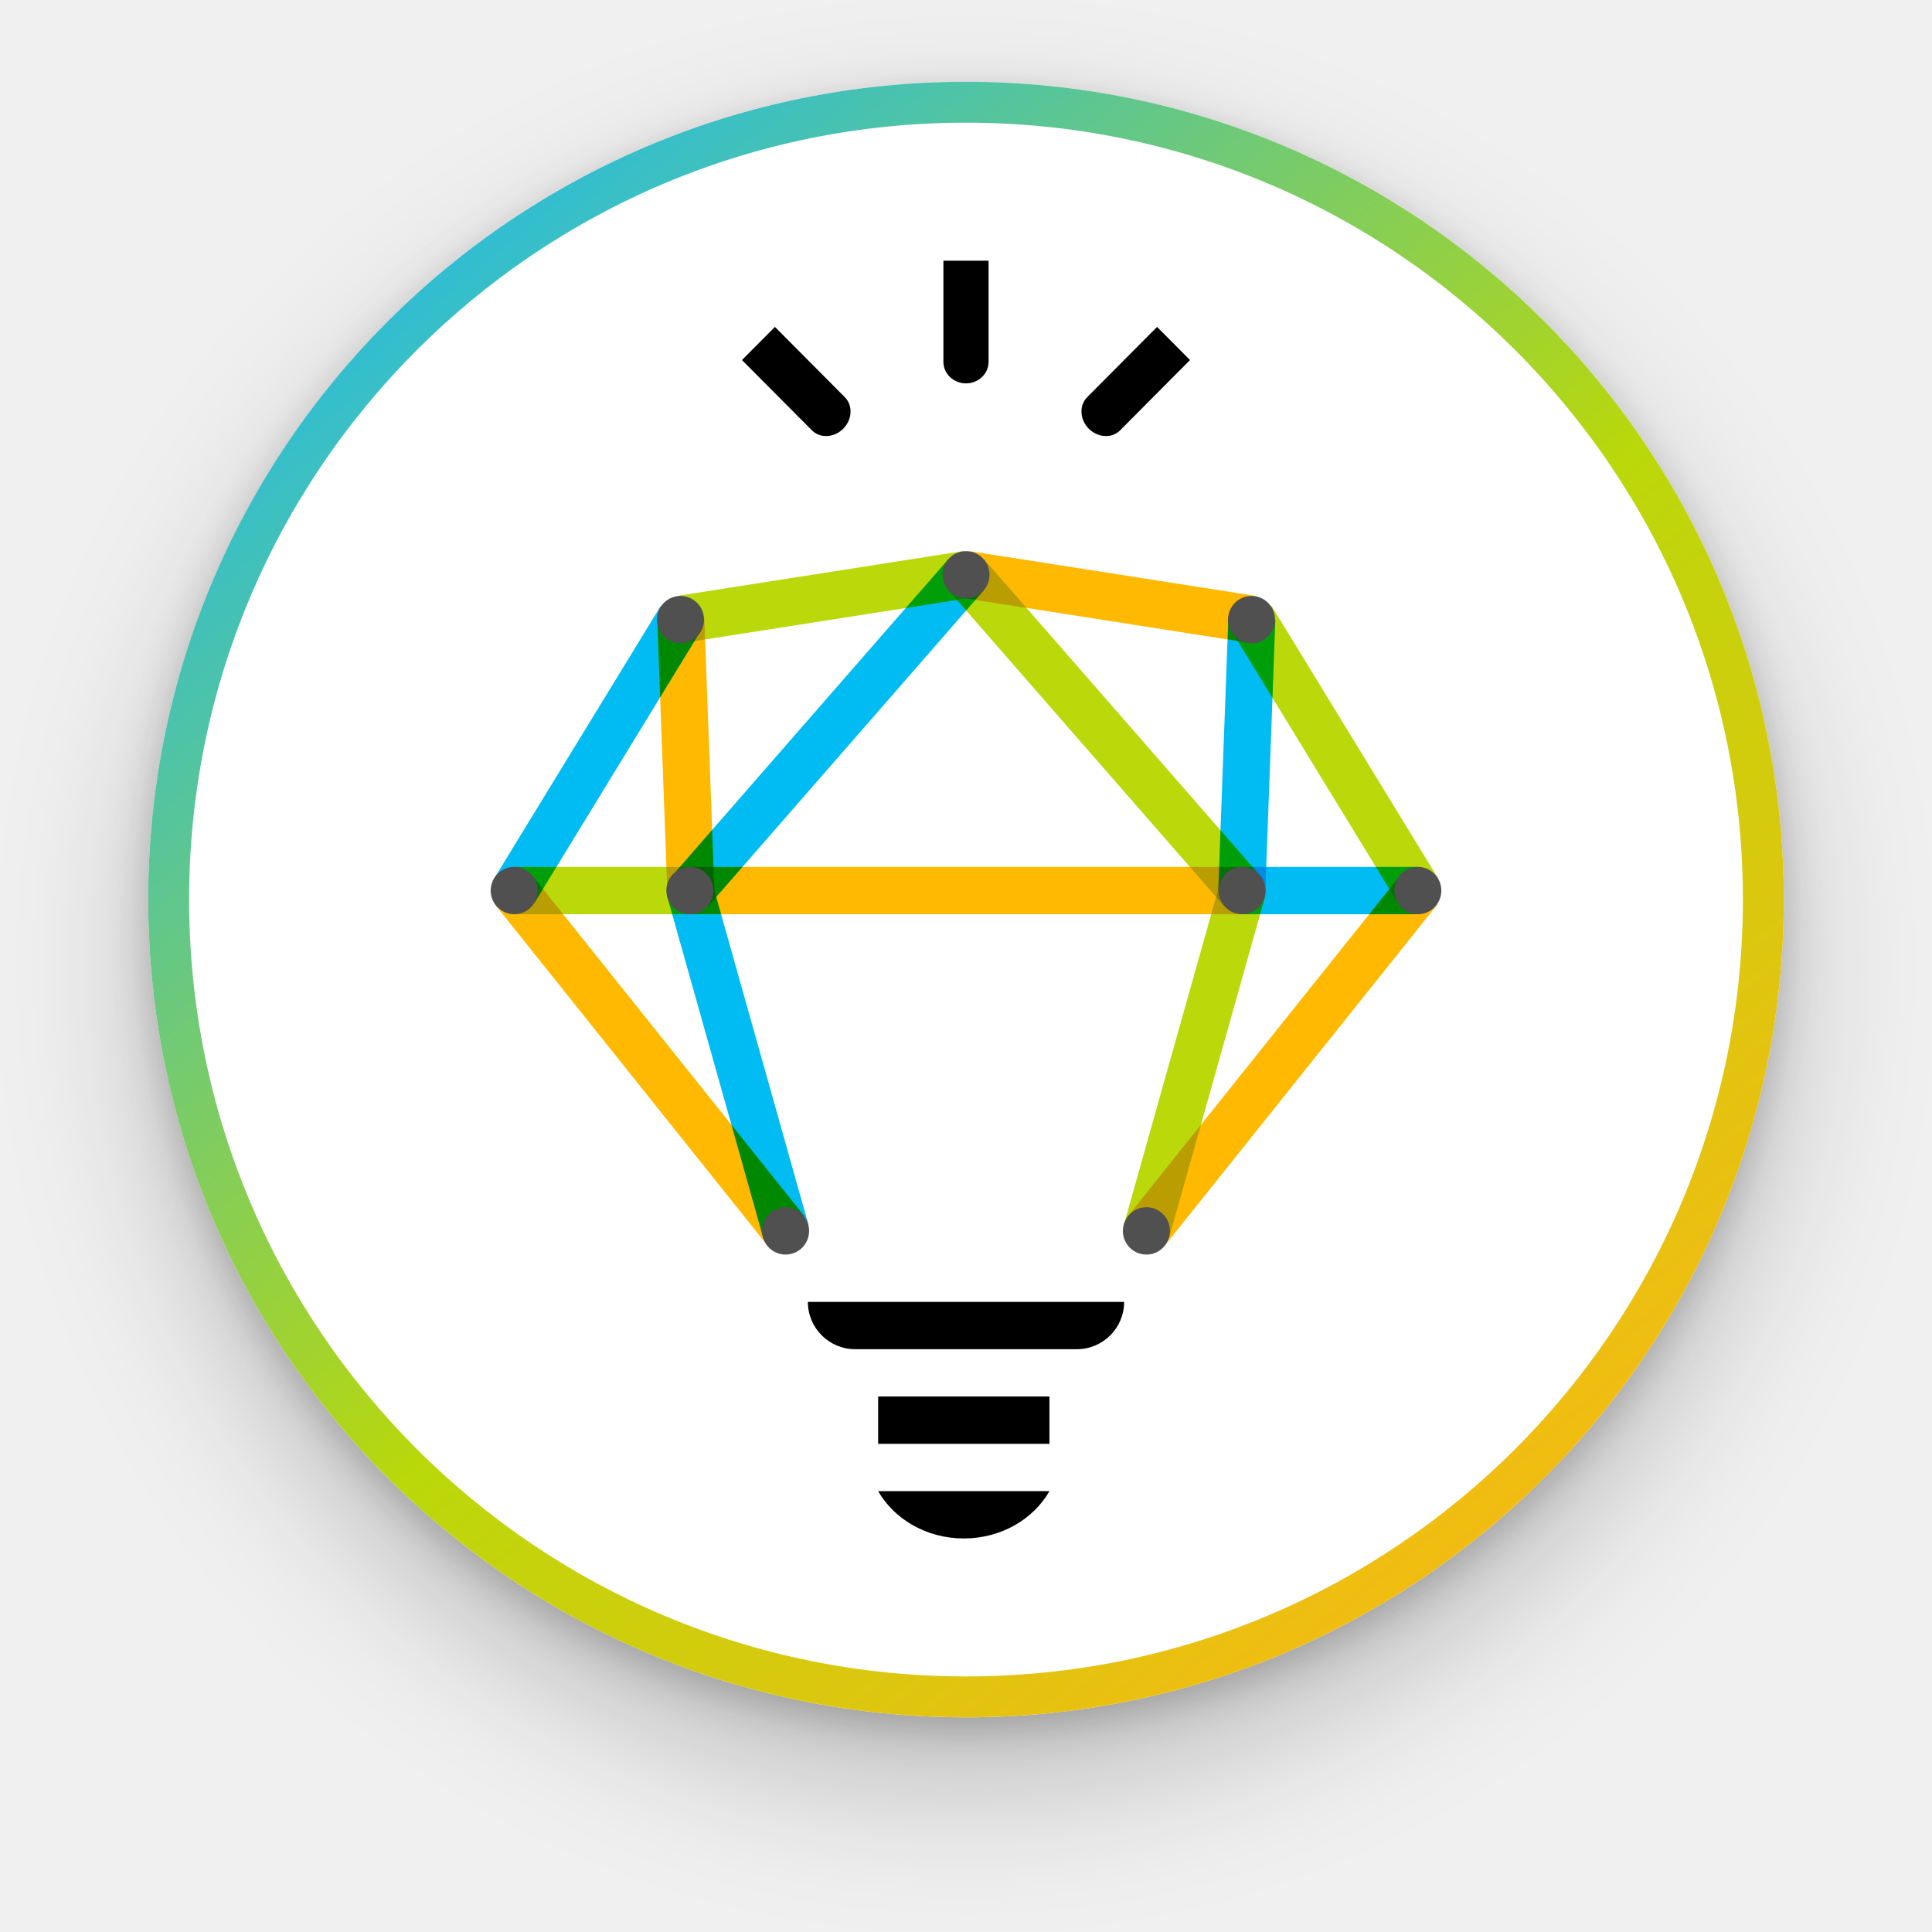
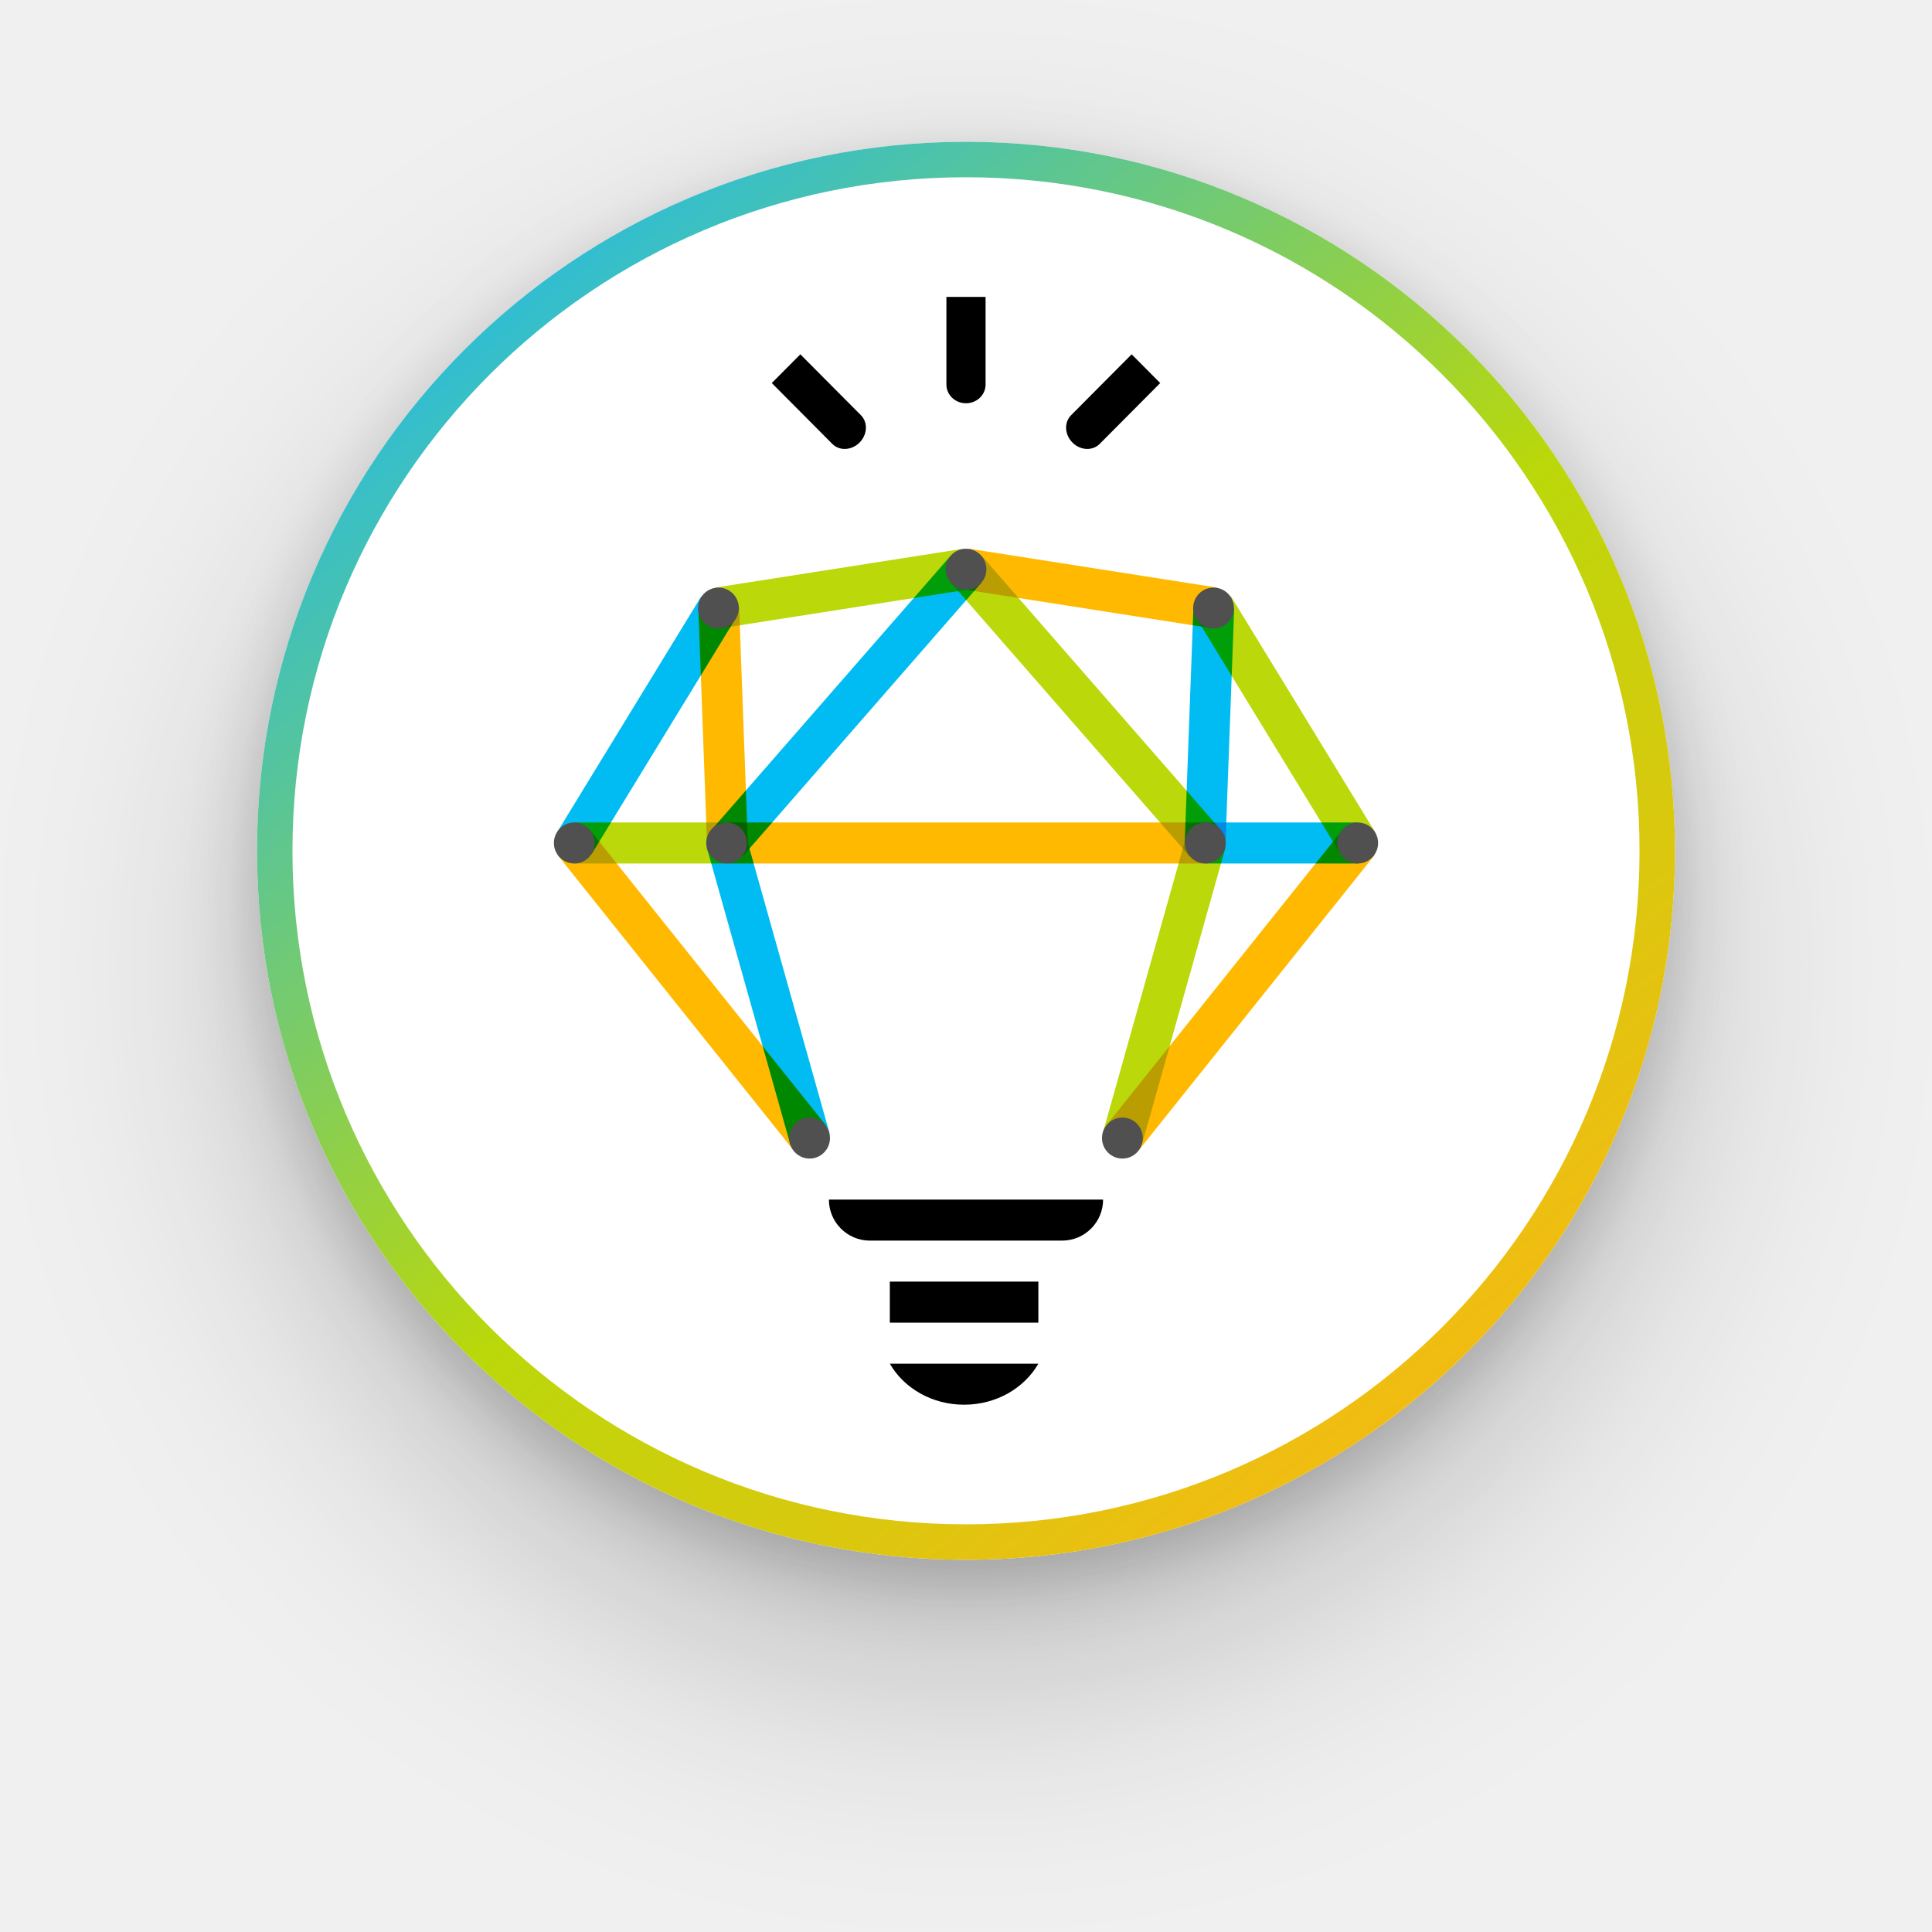
- <svg xmlns="http://www.w3.org/2000/svg" width="756" height="756" viewBox="0 0 756 756" fill="none">
-   <g filter="url(#filter0_dd_896_741)">
-     <circle cx="378" cy="352" r="320" fill="white" />
+ <svg xmlns="http://www.w3.org/2000/svg" width="436" height="436" viewBox="0 0 436 436" fill="none">
+   <g filter="url(#filter0_dd_896_411)">
+     <circle cx="218" cy="192" r="160" fill="white" />
  </g>
-   <path d="M300.479 487.578L314.836 475.983L208.024 342.312L193.667 353.907L300.479 487.578Z" fill="#FFB900" style="mix-blend-mode:multiply" />
-   <path d="M455.65 487.578L441.293 475.983L548.105 342.312L562.462 353.907L455.65 487.578Z" fill="#FFB900" style="mix-blend-mode:multiply" />
-   <path d="M298.67 484.426L316.391 479.387L278.822 345.84L261.101 350.878L298.67 484.426Z" fill="#00BCF2" style="mix-blend-mode:multiply" />
-   <path d="M457.455 484.426L439.734 479.387L477.303 345.84L495.024 350.878L457.455 484.426Z" fill="#BAD80A" style="mix-blend-mode:multiply" />
-   <path d="M201.209 357.741V339.227H270.084V357.741H201.209Z" fill="#BAD80A" style="mix-blend-mode:multiply" />
-   <path d="M486.16 357.741V339.227H554.913V357.741H486.16Z" fill="#00BCF2" style="mix-blend-mode:multiply" />
-   <path d="M270.328 357.741V339.227H486.039V357.741H270.328Z" fill="#FFB900" style="mix-blend-mode:multiply" />
-   <path d="M209.053 353.452L193.363 343.758L258.555 237.117L274.245 246.811L209.053 353.452Z" fill="#00BCF2" style="mix-blend-mode:multiply" />
-   <path d="M547.07 353.452L562.76 343.758L497.568 237.117L481.878 246.811L547.07 353.452Z" fill="#BAD80A" style="mix-blend-mode:multiply" />
-   <path d="M267.819 251.48L264.982 233.187L376.828 215.66L379.664 233.953L267.819 251.48Z" fill="#BAD80A" style="mix-blend-mode:multiply" />
-   <path d="M488.429 251.48L491.266 233.187L379.42 215.66L376.584 233.953L488.429 251.48Z" fill="#FFB900" style="mix-blend-mode:multiply" />
-   <path d="M257.199 242.553L275.602 241.867L279.53 348.384L261.128 349.07L257.199 242.553Z" fill="#FFB900" style="mix-blend-mode:multiply" />
-   <path d="M499.049 242.553L480.647 241.867L476.718 348.384L495.12 349.07L499.049 242.553Z" fill="#00BCF2" style="mix-blend-mode:multiply" />
-   <path d="M277.13 354.586L263.285 342.378L371.079 218.828L384.924 231.036L277.13 354.586Z" fill="#00BCF2" style="mix-blend-mode:multiply" />
-   <path d="M478.995 354.586L492.84 342.378L385.046 218.828L371.201 231.036L478.995 354.586Z" fill="#BAD80A" style="mix-blend-mode:multiply" />
-   <path fill-rule="evenodd" clip-rule="evenodd" d="M386.839 102V141.575C386.839 146.235 382.881 150.013 377.999 150.013C373.118 150.013 369.16 146.235 369.16 141.575V102H386.839ZM290.342 140.886L303.238 127.922L330.577 155.406C333.796 158.643 333.519 164.169 329.958 167.749C326.397 171.329 320.9 171.608 317.681 168.371L290.342 140.886ZM438.323 168.371L465.661 140.886L452.766 127.922L425.427 155.406C422.207 158.643 422.484 164.169 426.045 167.749C429.606 171.329 435.103 171.608 438.323 168.371Z" fill="black" />
-   <path fill-rule="evenodd" clip-rule="evenodd" d="M316.123 509.434H439.878C439.878 519.659 431.589 527.948 421.364 527.948H334.637C324.412 527.948 316.123 519.659 316.123 509.434ZM410.657 583.492C404.343 594.497 391.704 602.006 377.14 602.006C362.577 602.006 349.938 594.497 343.624 583.492H410.657ZM343.624 546.461V564.975H410.657V546.461H343.624Z" fill="black" />
-   <path d="M489.723 251.717C494.808 251.717 498.931 247.573 498.931 242.46C498.931 237.348 494.808 233.203 489.723 233.203C484.638 233.203 480.516 237.348 480.516 242.46C480.516 247.573 484.638 251.717 489.723 251.717Z" fill="#505050" />
-   <path d="M201.207 357.741C206.293 357.741 210.415 353.596 210.415 348.484C210.415 343.371 206.293 339.227 201.207 339.227C196.122 339.227 192 343.371 192 348.484C192 353.596 196.122 357.741 201.207 357.741Z" fill="#505050" />
-   <path d="M377.998 234.186C383.084 234.186 387.206 230.041 387.206 224.929C387.206 219.816 383.084 215.672 377.998 215.672C372.913 215.672 368.791 219.816 368.791 224.929C368.791 230.041 372.913 234.186 377.998 234.186Z" fill="#505050" />
-   <path d="M486.043 357.741C491.129 357.741 495.251 353.596 495.251 348.484C495.251 343.371 491.129 339.227 486.043 339.227C480.958 339.227 476.836 343.371 476.836 348.484C476.836 353.596 480.958 357.741 486.043 357.741Z" fill="#505050" />
-   <path d="M269.959 357.741C275.045 357.741 279.167 353.596 279.167 348.484C279.167 343.371 275.045 339.227 269.959 339.227C264.874 339.227 260.752 343.371 260.752 348.484C260.752 353.596 264.874 357.741 269.959 357.741Z" fill="#505050" />
-   <path d="M307.403 490.916C312.488 490.916 316.61 486.772 316.61 481.659C316.61 476.547 312.488 472.402 307.403 472.402C302.318 472.402 298.195 476.547 298.195 481.659C298.195 486.772 302.318 490.916 307.403 490.916Z" fill="#505050" />
-   <path d="M448.592 490.916C453.677 490.916 457.8 486.772 457.8 481.659C457.8 476.547 453.677 472.402 448.592 472.402C443.507 472.402 439.385 476.547 439.385 481.659C439.385 486.772 443.507 490.916 448.592 490.916Z" fill="#505050" />
-   <path d="M266.276 251.717C271.361 251.717 275.483 247.573 275.483 242.46C275.483 237.348 271.361 233.203 266.276 233.203C261.191 233.203 257.068 237.348 257.068 242.46C257.068 247.573 261.191 251.717 266.276 251.717Z" fill="#505050" />
-   <path d="M554.791 357.741C559.877 357.741 563.999 353.596 563.999 348.484C563.999 343.371 559.877 339.227 554.791 339.227C549.706 339.227 545.584 343.371 545.584 348.484C545.584 353.596 549.706 357.741 554.791 357.741Z" fill="#505050" />
-   <circle cx="378" cy="352" r="312" stroke="url(#paint0_linear_896_741)" stroke-width="16" />
+   <path d="M179.239 259.789L186.418 253.992L133.012 187.156L125.833 192.954L179.239 259.789Z" fill="#FFB900" style="mix-blend-mode:multiply" />
+   <path d="M256.825 259.789L249.646 253.992L303.052 187.156L310.231 192.954L256.825 259.789Z" fill="#FFB900" style="mix-blend-mode:multiply" />
+   <path d="M178.335 258.213L187.195 255.694L168.411 188.92L159.551 191.439L178.335 258.213Z" fill="#00BCF2" style="mix-blend-mode:multiply" />
+   <path d="M257.728 258.213L248.867 255.694L267.651 188.92L276.512 191.439L257.728 258.213Z" fill="#BAD80A" style="mix-blend-mode:multiply" />
+   <path d="M129.604 194.87V185.613H164.041V194.87H129.604Z" fill="#BAD80A" style="mix-blend-mode:multiply" />
+   <path d="M272.08 194.87V185.613H306.456V194.87H272.08Z" fill="#00BCF2" style="mix-blend-mode:multiply" />
+   <path d="M164.164 194.87V185.613H272.02V194.87H164.164Z" fill="#FFB900" style="mix-blend-mode:multiply" />
+   <path d="M133.526 192.726L125.682 187.879L158.278 134.559L166.123 139.406L133.526 192.726Z" fill="#00BCF2" style="mix-blend-mode:multiply" />
+   <path d="M302.536 192.726L310.381 187.879L277.785 134.559L269.94 139.406L302.536 192.726Z" fill="#BAD80A" style="mix-blend-mode:multiply" />
+   <path d="M162.91 141.74L161.492 132.593L217.415 123.83L218.833 132.977L162.91 141.74Z" fill="#BAD80A" style="mix-blend-mode:multiply" />
+   <path d="M273.215 141.74L274.633 132.593L218.71 123.83L217.292 132.977L273.215 141.74Z" fill="#FFB900" style="mix-blend-mode:multiply" />
+   <path d="M157.6 137.277L166.801 136.934L168.765 190.192L159.564 190.535L157.6 137.277Z" fill="#FFB900" style="mix-blend-mode:multiply" />
+   <path d="M278.523 137.277L269.322 136.934L267.358 190.192L276.559 190.535L278.523 137.277Z" fill="#00BCF2" style="mix-blend-mode:multiply" />
+   <path d="M167.565 193.293L160.643 187.189L214.54 125.414L221.462 131.518L167.565 193.293Z" fill="#00BCF2" style="mix-blend-mode:multiply" />
+   <path d="M268.498 193.293L275.42 187.189L221.523 125.414L214.6 131.518L268.498 193.293Z" fill="#BAD80A" style="mix-blend-mode:multiply" />
+   <path fill-rule="evenodd" clip-rule="evenodd" d="M222.418 67V86.787C222.418 89.118 220.44 91.006 217.999 91.006C215.558 91.006 213.579 89.118 213.579 86.787V67H222.418ZM174.17 86.443L180.618 79.961L194.287 93.703C195.897 95.322 195.759 98.085 193.978 99.874C192.197 101.665 189.449 101.804 187.839 100.186L174.17 86.443ZM248.16 100.186L261.83 86.443L255.382 79.961L241.712 93.703C240.103 95.322 240.241 98.085 242.022 99.874C243.802 101.665 246.551 101.804 248.16 100.186Z" fill="black" />
+   <path fill-rule="evenodd" clip-rule="evenodd" d="M187.061 270.717H248.938C248.938 275.829 244.793 279.974 239.681 279.974H196.318C191.205 279.974 187.061 275.829 187.061 270.717ZM234.328 307.746C231.171 313.248 224.851 317.003 217.569 317.003C210.288 317.003 203.968 313.248 200.811 307.746H234.328ZM200.811 289.23V298.487H234.328V289.23H200.811Z" fill="black" />
+   <path d="M273.862 141.859C276.404 141.859 278.465 139.786 278.465 137.23C278.465 134.674 276.404 132.602 273.862 132.602C271.319 132.602 269.258 134.674 269.258 137.23C269.258 139.786 271.319 141.859 273.862 141.859Z" fill="#505050" />
+   <path d="M129.604 194.87C132.146 194.87 134.207 192.798 134.207 190.242C134.207 187.686 132.146 185.613 129.604 185.613C127.061 185.613 125 187.686 125 190.242C125 192.798 127.061 194.87 129.604 194.87Z" fill="#505050" />
+   <path d="M218 133.093C220.543 133.093 222.604 131.021 222.604 128.464C222.604 125.908 220.543 123.836 218 123.836C215.458 123.836 213.396 125.908 213.396 128.464C213.396 131.021 215.458 133.093 218 133.093Z" fill="#505050" />
+   <path d="M272.022 194.87C274.564 194.87 276.625 192.798 276.625 190.242C276.625 187.686 274.564 185.613 272.022 185.613C269.479 185.613 267.418 187.686 267.418 190.242C267.418 192.798 269.479 194.87 272.022 194.87Z" fill="#505050" />
+   <path d="M163.979 194.87C166.521 194.87 168.582 192.798 168.582 190.242C168.582 187.686 166.521 185.613 163.979 185.613C161.436 185.613 159.375 187.686 159.375 190.242C159.375 192.798 161.436 194.87 163.979 194.87Z" fill="#505050" />
+   <path d="M182.701 261.458C185.244 261.458 187.305 259.386 187.305 256.83C187.305 254.273 185.244 252.201 182.701 252.201C180.159 252.201 178.098 254.273 178.098 256.83C178.098 259.386 180.159 261.458 182.701 261.458Z" fill="#505050" />
+   <path d="M253.295 261.458C255.838 261.458 257.899 259.386 257.899 256.83C257.899 254.273 255.838 252.201 253.295 252.201C250.753 252.201 248.691 254.273 248.691 256.83C248.691 259.386 250.753 261.458 253.295 261.458Z" fill="#505050" />
+   <path d="M162.137 141.859C164.68 141.859 166.741 139.786 166.741 137.23C166.741 134.674 164.68 132.602 162.137 132.602C159.594 132.602 157.533 134.674 157.533 137.23C157.533 139.786 159.594 141.859 162.137 141.859Z" fill="#505050" />
+   <path d="M306.395 194.87C308.937 194.87 310.998 192.798 310.998 190.242C310.998 187.686 308.937 185.613 306.395 185.613C303.852 185.613 301.791 187.686 301.791 190.242C301.791 192.798 303.852 194.87 306.395 194.87Z" fill="#505050" />
+   <circle cx="218" cy="192" r="156" stroke="url(#paint0_linear_896_411)" stroke-width="8" />
  <defs>
-     <filter id="filter0_dd_896_741" x="0.4" y="1.90735e-06" width="755.2" height="755.2" filterUnits="userSpaceOnUse" color-interpolation-filters="sRGB">
+     <filter id="filter0_dd_896_411" x="0.4" y="1.90735e-06" width="435.2" height="435.2" filterUnits="userSpaceOnUse" color-interpolation-filters="sRGB">
      <feFlood flood-opacity="0" result="BackgroundImageFix" />
      <feColorMatrix in="SourceAlpha" type="matrix" values="0 0 0 0 0 0 0 0 0 0 0 0 0 0 0 0 0 0 127 0" result="hardAlpha" />
      <feOffset dy="25.6" />
      <feGaussianBlur stdDeviation="28.8" />
      <feColorMatrix type="matrix" values="0 0 0 0 0 0 0 0 0 0 0 0 0 0 0 0 0 0 0.22 0" />
-       <feBlend mode="normal" in2="BackgroundImageFix" result="effect1_dropShadow_896_741" />
+       <feBlend mode="normal" in2="BackgroundImageFix" result="effect1_dropShadow_896_411" />
      <feColorMatrix in="SourceAlpha" type="matrix" values="0 0 0 0 0 0 0 0 0 0 0 0 0 0 0 0 0 0 127 0" result="hardAlpha" />
      <feOffset dy="4.8" />
      <feGaussianBlur stdDeviation="7.2" />
      <feColorMatrix type="matrix" values="0 0 0 0 0 0 0 0 0 0 0 0 0 0 0 0 0 0 0.18 0" />
-       <feBlend mode="normal" in2="effect1_dropShadow_896_741" result="effect2_dropShadow_896_741" />
-       <feBlend mode="normal" in="SourceGraphic" in2="effect2_dropShadow_896_741" result="shape" />
+       <feBlend mode="normal" in2="effect1_dropShadow_896_411" result="effect2_dropShadow_896_411" />
+       <feBlend mode="normal" in="SourceGraphic" in2="effect2_dropShadow_896_411" result="shape" />
    </filter>
-     <linearGradient id="paint0_linear_896_741" x1="135.241" y1="73.379" x2="612.483" y2="641.655" gradientUnits="userSpaceOnUse">
+     <linearGradient id="paint0_linear_896_411" x1="96.621" y1="52.69" x2="335.241" y2="336.828" gradientUnits="userSpaceOnUse">
      <stop stop-color="#1EBAED" />
      <stop offset="0.542" stop-color="#BAD80A" />
      <stop offset="1" stop-color="#FCB713" />
      <stop offset="1" stop-color="#1EBAED" />
    </linearGradient>
  </defs>
</svg>
